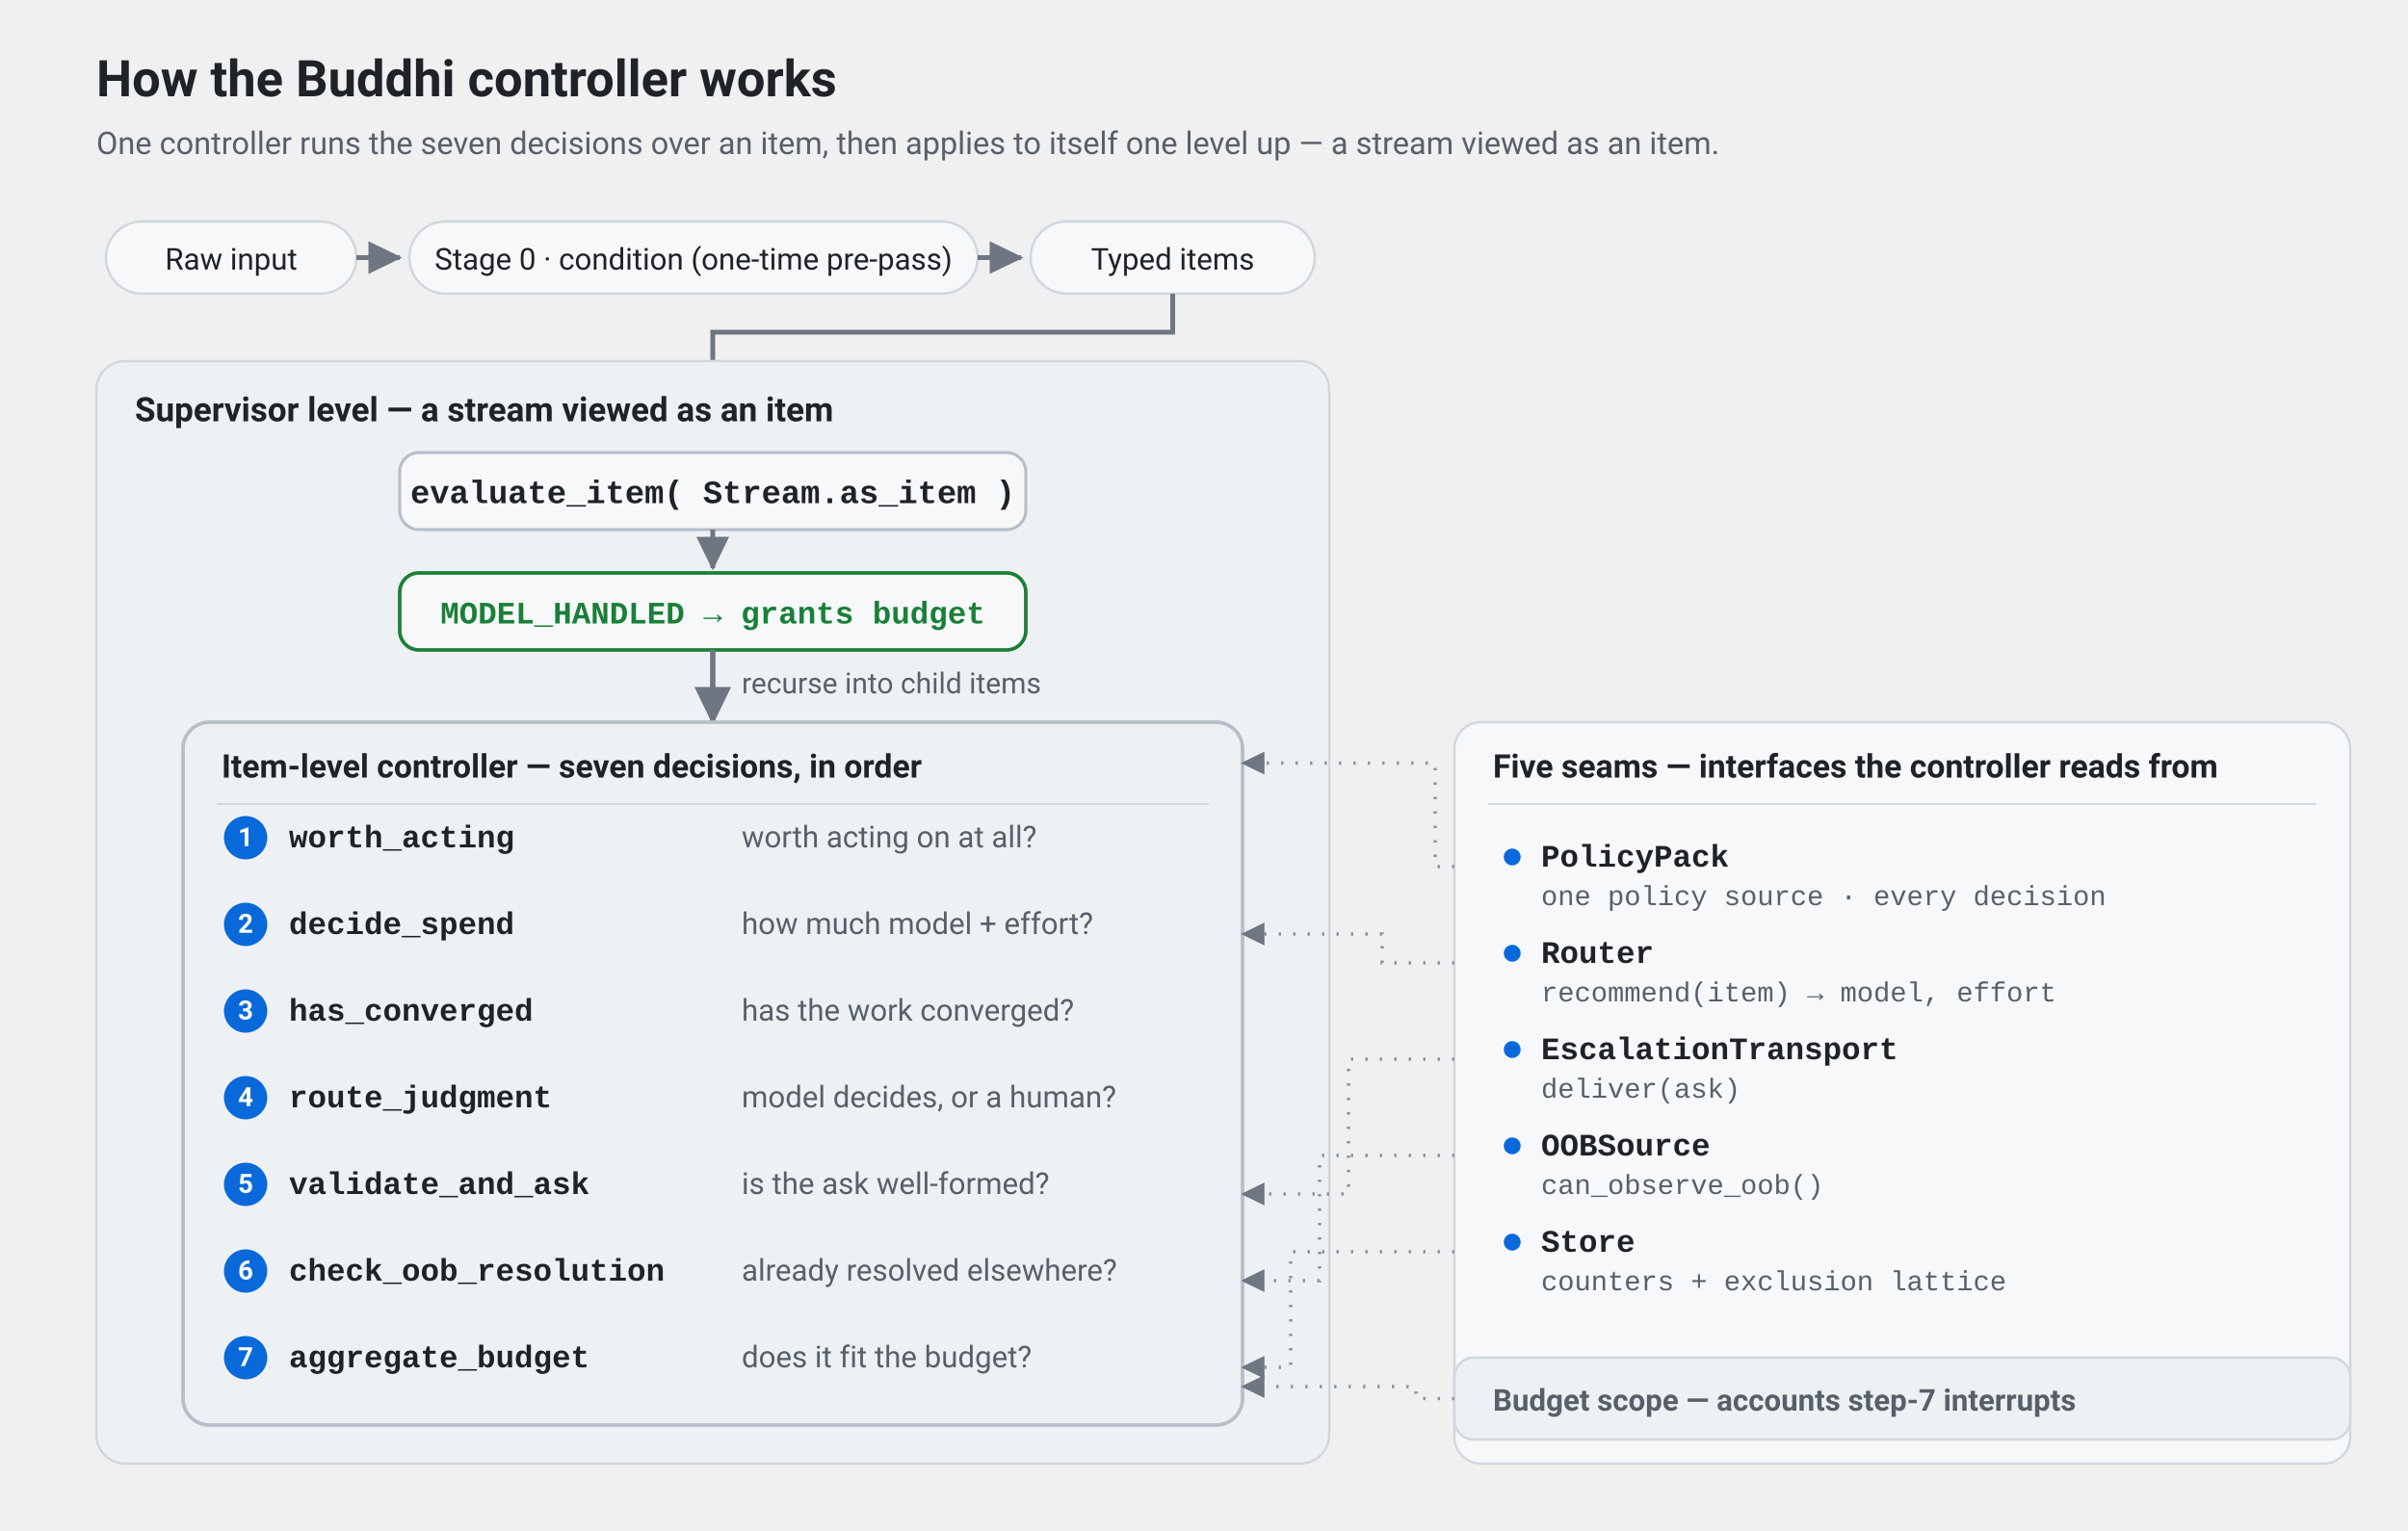
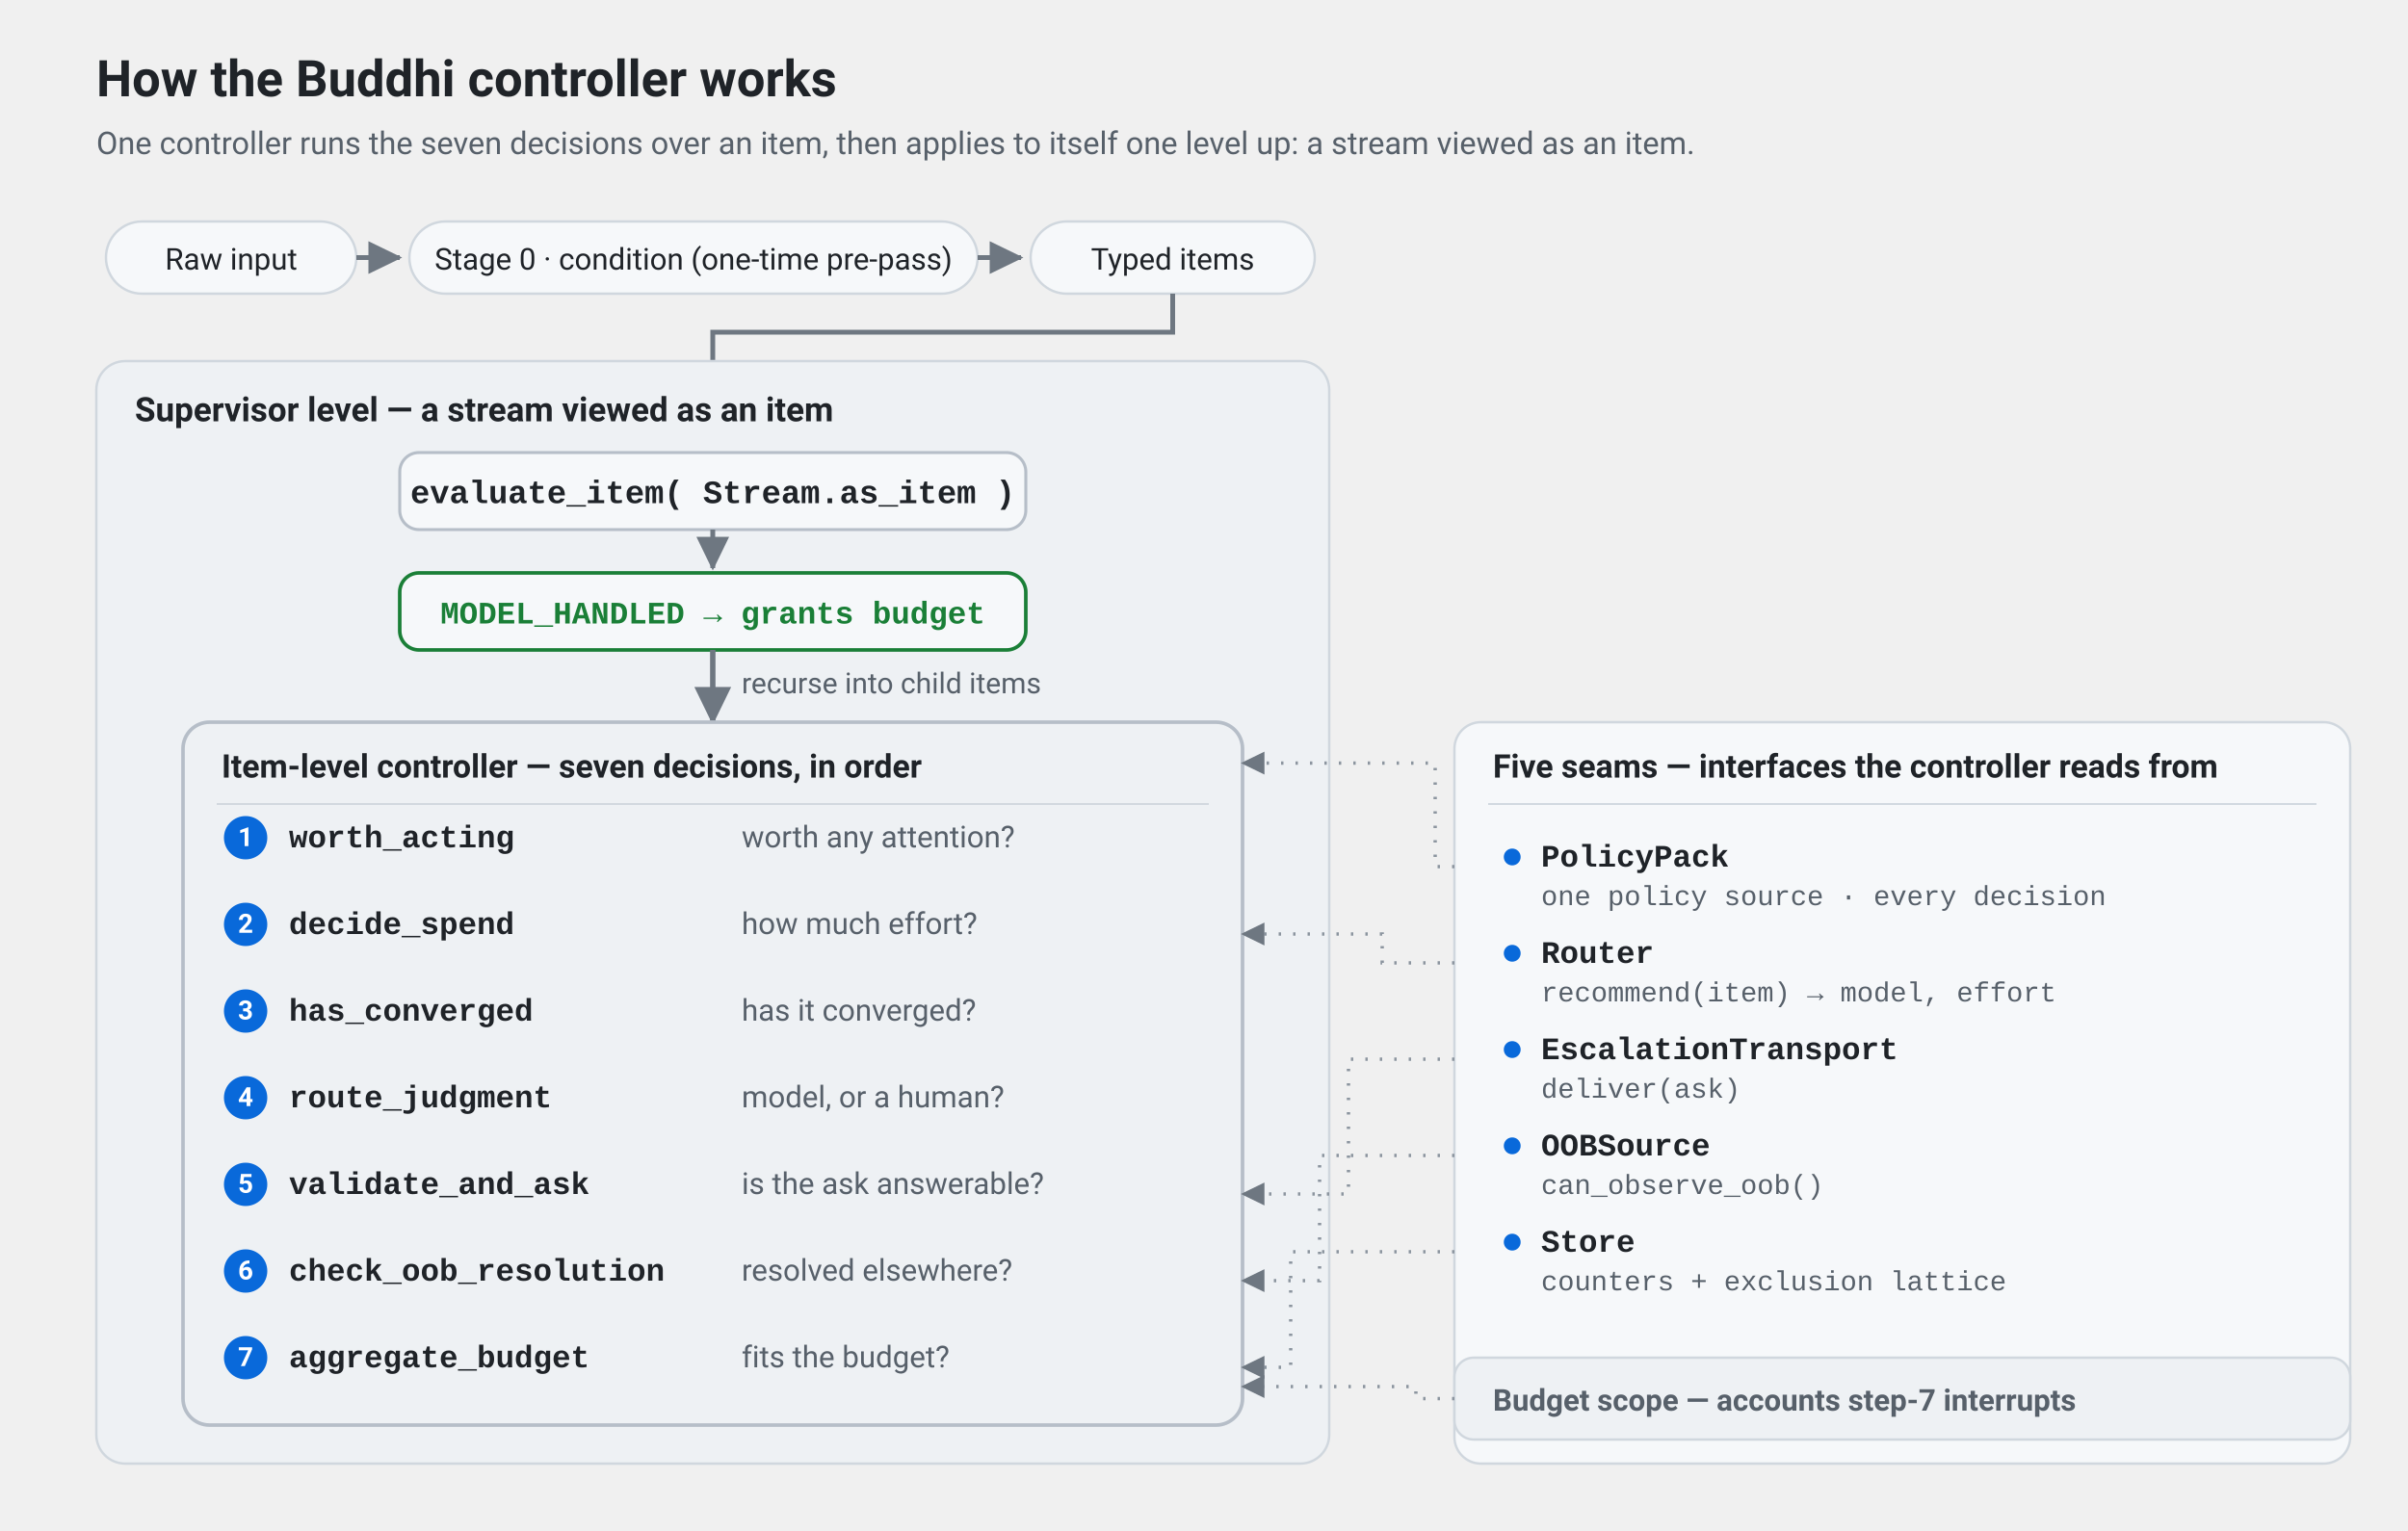
<svg xmlns="http://www.w3.org/2000/svg" viewBox="0 0 1000 636" font-family="-apple-system,Segoe UI,Roboto,Helvetica,Arial,sans-serif">
  <defs>
    <marker id="ar" markerWidth="10" markerHeight="10" refX="6.5" refY="3.4" orient="auto">
      <path d="M0,0 L7,3.4 L0,6.8 Z" fill="#6e7781" />
    </marker>
  </defs>
  <text x="40" y="40" font-size="21" font-weight="700" fill="#1f2328" text-anchor="start" font-family="-apple-system,Segoe UI,Roboto,Helvetica,Arial,sans-serif">How the Buddhi controller works</text>
-   <text x="40" y="64" font-size="13" font-weight="400" fill="#57606a" text-anchor="start" font-family="-apple-system,Segoe UI,Roboto,Helvetica,Arial,sans-serif">One controller runs the seven decisions over an item, then applies to itself one level up — a stream viewed as an item.</text>
+   <text x="40" y="64" font-size="13" font-weight="400" fill="#57606a" text-anchor="start" font-family="-apple-system,Segoe UI,Roboto,Helvetica,Arial,sans-serif">One controller runs the seven decisions over an item, then applies to itself one level up: a stream viewed as an item.</text>
  <rect x="44" y="92" width="104" height="30" rx="15" fill="#f6f8fa" stroke="#d0d7de" stroke-width="1" />
  <text x="96.0" y="112" font-size="12.5" font-weight="400" fill="#1f2328" text-anchor="middle" font-family="-apple-system,Segoe UI,Roboto,Helvetica,Arial,sans-serif">Raw input</text>
  <path d="M148,107 L166,107" fill="none" stroke="#6e7781" stroke-width="2" marker-end="url(#ar)" />
  <rect x="170" y="92" width="236" height="30" rx="15" fill="#f6f8fa" stroke="#d0d7de" stroke-width="1" />
  <text x="288.0" y="112" font-size="12.5" font-weight="400" fill="#1f2328" text-anchor="middle" font-family="-apple-system,Segoe UI,Roboto,Helvetica,Arial,sans-serif">Stage 0 · condition (one-time pre-pass)</text>
  <path d="M406,107 L424,107" fill="none" stroke="#6e7781" stroke-width="2" marker-end="url(#ar)" />
  <rect x="428" y="92" width="118" height="30" rx="15" fill="#f6f8fa" stroke="#d0d7de" stroke-width="1" />
  <text x="487.0" y="112" font-size="12.5" font-weight="400" fill="#1f2328" text-anchor="middle" font-family="-apple-system,Segoe UI,Roboto,Helvetica,Arial,sans-serif">Typed items</text>
  <path d="M487,122 L487,138 L296.0,138 L296.0,188" fill="none" stroke="#6e7781" stroke-width="2" marker-end="url(#ar)" />
  <rect x="40" y="150" width="512" height="458" rx="12" fill="#eef1f4" stroke="#d0d7de" stroke-width="1" />
  <text x="56" y="175" font-size="14" font-weight="700" fill="#1f2328" text-anchor="start" font-family="-apple-system,Segoe UI,Roboto,Helvetica,Arial,sans-serif">Supervisor level — a stream viewed as an item</text>
  <rect x="166.0" y="188" width="260" height="32" rx="8" fill="#f6f8fa" stroke="#b6bec8" stroke-width="1.25" />
  <text x="296.0" y="209" font-size="13.5" font-weight="600" fill="#1f2328" text-anchor="middle" font-family="ui-monospace,SFMono-Regular,Menlo,Consolas,'Liberation Mono',monospace">evaluate_item( Stream.as_item )</text>
  <path d="M296.0,220 L296.0,236" fill="none" stroke="#6e7781" stroke-width="2" marker-end="url(#ar)" />
  <rect x="166.0" y="238" width="260" height="32" rx="8" fill="#f6f8fa" stroke="#1a7f37" stroke-width="1.5" />
  <text x="296.0" y="259" font-size="13" font-weight="700" fill="#1a7f37" text-anchor="middle" font-family="ui-monospace,SFMono-Regular,Menlo,Consolas,'Liberation Mono',monospace">MODEL_HANDLED → grants budget</text>
  <path d="M296.0,270 L296.0,300" fill="none" stroke="#6e7781" stroke-width="2.25" marker-end="url(#ar)" />
  <text x="308.0" y="288" font-size="12" font-weight="400" fill="#57606a" text-anchor="start" font-family="-apple-system,Segoe UI,Roboto,Helvetica,Arial,sans-serif">recurse into child items</text>
  <rect x="76" y="300" width="440" height="292" rx="11" fill="#eef1f4" stroke="#b6bec8" stroke-width="1.5" />
  <text x="92" y="323" font-size="13.5" font-weight="700" fill="#1f2328" text-anchor="start" font-family="-apple-system,Segoe UI,Roboto,Helvetica,Arial,sans-serif">Item-level controller — seven decisions, in order</text>
  <line x1="90" y1="334" x2="502" y2="334" stroke="#d0d7de" stroke-width="0.75" />
  <circle cx="102" cy="348" r="9" fill="#0969da" />
  <text x="102" y="351.5" font-size="11" font-weight="700" fill="#ffffff" text-anchor="middle" font-family="-apple-system,Segoe UI,Roboto,Helvetica,Arial,sans-serif">1</text>
  <text x="120" y="352" font-size="13" font-weight="600" fill="#1f2328" text-anchor="start" font-family="ui-monospace,SFMono-Regular,Menlo,Consolas,'Liberation Mono',monospace">worth_acting</text>
-   <text x="308" y="352" font-size="12.5" font-weight="400" fill="#57606a" text-anchor="start" font-family="-apple-system,Segoe UI,Roboto,Helvetica,Arial,sans-serif">worth acting on at all?</text>
+   <text x="308" y="352" font-size="12.5" font-weight="400" fill="#57606a" text-anchor="start" font-family="-apple-system,Segoe UI,Roboto,Helvetica,Arial,sans-serif">worth any attention?</text>
  <circle cx="102" cy="384" r="9" fill="#0969da" />
  <text x="102" y="387.5" font-size="11" font-weight="700" fill="#ffffff" text-anchor="middle" font-family="-apple-system,Segoe UI,Roboto,Helvetica,Arial,sans-serif">2</text>
  <text x="120" y="388" font-size="13" font-weight="600" fill="#1f2328" text-anchor="start" font-family="ui-monospace,SFMono-Regular,Menlo,Consolas,'Liberation Mono',monospace">decide_spend</text>
-   <text x="308" y="388" font-size="12.5" font-weight="400" fill="#57606a" text-anchor="start" font-family="-apple-system,Segoe UI,Roboto,Helvetica,Arial,sans-serif">how much model + effort?</text>
+   <text x="308" y="388" font-size="12.5" font-weight="400" fill="#57606a" text-anchor="start" font-family="-apple-system,Segoe UI,Roboto,Helvetica,Arial,sans-serif">how much effort?</text>
  <circle cx="102" cy="420" r="9" fill="#0969da" />
  <text x="102" y="423.5" font-size="11" font-weight="700" fill="#ffffff" text-anchor="middle" font-family="-apple-system,Segoe UI,Roboto,Helvetica,Arial,sans-serif">3</text>
  <text x="120" y="424" font-size="13" font-weight="600" fill="#1f2328" text-anchor="start" font-family="ui-monospace,SFMono-Regular,Menlo,Consolas,'Liberation Mono',monospace">has_converged</text>
-   <text x="308" y="424" font-size="12.5" font-weight="400" fill="#57606a" text-anchor="start" font-family="-apple-system,Segoe UI,Roboto,Helvetica,Arial,sans-serif">has the work converged?</text>
+   <text x="308" y="424" font-size="12.5" font-weight="400" fill="#57606a" text-anchor="start" font-family="-apple-system,Segoe UI,Roboto,Helvetica,Arial,sans-serif">has it converged?</text>
  <circle cx="102" cy="456" r="9" fill="#0969da" />
  <text x="102" y="459.5" font-size="11" font-weight="700" fill="#ffffff" text-anchor="middle" font-family="-apple-system,Segoe UI,Roboto,Helvetica,Arial,sans-serif">4</text>
  <text x="120" y="460" font-size="13" font-weight="600" fill="#1f2328" text-anchor="start" font-family="ui-monospace,SFMono-Regular,Menlo,Consolas,'Liberation Mono',monospace">route_judgment</text>
-   <text x="308" y="460" font-size="12.5" font-weight="400" fill="#57606a" text-anchor="start" font-family="-apple-system,Segoe UI,Roboto,Helvetica,Arial,sans-serif">model decides, or a human?</text>
+   <text x="308" y="460" font-size="12.5" font-weight="400" fill="#57606a" text-anchor="start" font-family="-apple-system,Segoe UI,Roboto,Helvetica,Arial,sans-serif">model, or a human?</text>
  <circle cx="102" cy="492" r="9" fill="#0969da" />
  <text x="102" y="495.5" font-size="11" font-weight="700" fill="#ffffff" text-anchor="middle" font-family="-apple-system,Segoe UI,Roboto,Helvetica,Arial,sans-serif">5</text>
  <text x="120" y="496" font-size="13" font-weight="600" fill="#1f2328" text-anchor="start" font-family="ui-monospace,SFMono-Regular,Menlo,Consolas,'Liberation Mono',monospace">validate_and_ask</text>
-   <text x="308" y="496" font-size="12.5" font-weight="400" fill="#57606a" text-anchor="start" font-family="-apple-system,Segoe UI,Roboto,Helvetica,Arial,sans-serif">is the ask well-formed?</text>
+   <text x="308" y="496" font-size="12.5" font-weight="400" fill="#57606a" text-anchor="start" font-family="-apple-system,Segoe UI,Roboto,Helvetica,Arial,sans-serif">is the ask answerable?</text>
  <circle cx="102" cy="528" r="9" fill="#0969da" />
  <text x="102" y="531.5" font-size="11" font-weight="700" fill="#ffffff" text-anchor="middle" font-family="-apple-system,Segoe UI,Roboto,Helvetica,Arial,sans-serif">6</text>
  <text x="120" y="532" font-size="13" font-weight="600" fill="#1f2328" text-anchor="start" font-family="ui-monospace,SFMono-Regular,Menlo,Consolas,'Liberation Mono',monospace">check_oob_resolution</text>
-   <text x="308" y="532" font-size="12.5" font-weight="400" fill="#57606a" text-anchor="start" font-family="-apple-system,Segoe UI,Roboto,Helvetica,Arial,sans-serif">already resolved elsewhere?</text>
+   <text x="308" y="532" font-size="12.5" font-weight="400" fill="#57606a" text-anchor="start" font-family="-apple-system,Segoe UI,Roboto,Helvetica,Arial,sans-serif">resolved elsewhere?</text>
  <circle cx="102" cy="564" r="9" fill="#0969da" />
  <text x="102" y="567.5" font-size="11" font-weight="700" fill="#ffffff" text-anchor="middle" font-family="-apple-system,Segoe UI,Roboto,Helvetica,Arial,sans-serif">7</text>
  <text x="120" y="568" font-size="13" font-weight="600" fill="#1f2328" text-anchor="start" font-family="ui-monospace,SFMono-Regular,Menlo,Consolas,'Liberation Mono',monospace">aggregate_budget</text>
-   <text x="308" y="568" font-size="12.5" font-weight="400" fill="#57606a" text-anchor="start" font-family="-apple-system,Segoe UI,Roboto,Helvetica,Arial,sans-serif">does it fit the budget?</text>
+   <text x="308" y="568" font-size="12.5" font-weight="400" fill="#57606a" text-anchor="start" font-family="-apple-system,Segoe UI,Roboto,Helvetica,Arial,sans-serif">fits the budget?</text>
  <rect x="604" y="300" width="372" height="308" rx="11" fill="#f6f8fa" stroke="#d0d7de" stroke-width="1" />
  <text x="620" y="323" font-size="13.5" font-weight="700" fill="#1f2328" text-anchor="start" font-family="-apple-system,Segoe UI,Roboto,Helvetica,Arial,sans-serif">Five seams — interfaces the controller reads from</text>
  <line x1="618" y1="334" x2="962" y2="334" stroke="#d0d7de" stroke-width="0.75" />
  <circle cx="628" cy="356" r="3.5" fill="#0969da" />
  <text x="640" y="360" font-size="13" font-weight="700" fill="#1f2328" text-anchor="start" font-family="ui-monospace,SFMono-Regular,Menlo,Consolas,'Liberation Mono',monospace">PolicyPack</text>
  <text x="640" y="376" font-size="11.5" font-weight="400" fill="#57606a" text-anchor="start" font-family="ui-monospace,SFMono-Regular,Menlo,Consolas,'Liberation Mono',monospace">one policy source · every decision</text>
  <circle cx="628" cy="396" r="3.5" fill="#0969da" />
  <text x="640" y="400" font-size="13" font-weight="700" fill="#1f2328" text-anchor="start" font-family="ui-monospace,SFMono-Regular,Menlo,Consolas,'Liberation Mono',monospace">Router</text>
  <text x="640" y="416" font-size="11.5" font-weight="400" fill="#57606a" text-anchor="start" font-family="ui-monospace,SFMono-Regular,Menlo,Consolas,'Liberation Mono',monospace">recommend(item) → model, effort</text>
  <circle cx="628" cy="436" r="3.5" fill="#0969da" />
  <text x="640" y="440" font-size="13" font-weight="700" fill="#1f2328" text-anchor="start" font-family="ui-monospace,SFMono-Regular,Menlo,Consolas,'Liberation Mono',monospace">EscalationTransport</text>
  <text x="640" y="456" font-size="11.5" font-weight="400" fill="#57606a" text-anchor="start" font-family="ui-monospace,SFMono-Regular,Menlo,Consolas,'Liberation Mono',monospace">deliver(ask)</text>
  <circle cx="628" cy="476" r="3.5" fill="#0969da" />
  <text x="640" y="480" font-size="13" font-weight="700" fill="#1f2328" text-anchor="start" font-family="ui-monospace,SFMono-Regular,Menlo,Consolas,'Liberation Mono',monospace">OOBSource</text>
  <text x="640" y="496" font-size="11.5" font-weight="400" fill="#57606a" text-anchor="start" font-family="ui-monospace,SFMono-Regular,Menlo,Consolas,'Liberation Mono',monospace">can_observe_oob()</text>
  <circle cx="628" cy="516" r="3.5" fill="#0969da" />
  <text x="640" y="520" font-size="13" font-weight="700" fill="#1f2328" text-anchor="start" font-family="ui-monospace,SFMono-Regular,Menlo,Consolas,'Liberation Mono',monospace">Store</text>
  <text x="640" y="536" font-size="11.5" font-weight="400" fill="#57606a" text-anchor="start" font-family="ui-monospace,SFMono-Regular,Menlo,Consolas,'Liberation Mono',monospace">counters + exclusion lattice</text>
  <rect x="604" y="564" width="372" height="34" rx="8" fill="#eef1f4" stroke="#d0d7de" stroke-width="1" />
  <text x="620" y="586" font-size="12.5" font-weight="600" fill="#57606a" text-anchor="start" font-family="-apple-system,Segoe UI,Roboto,Helvetica,Arial,sans-serif">Budget scope — accounts step-7 interrupts</text>
  <path d="M604,360 L596,360 L596,317 L516,317" fill="none" stroke="#8c959f" stroke-width="1.4" stroke-dasharray="1 5" marker-end="url(#ar)" />
  <path d="M604,400 L574,400 L574,388 L516,388" fill="none" stroke="#8c959f" stroke-width="1.4" stroke-dasharray="1 5" marker-end="url(#ar)" />
  <path d="M604,440 L560,440 L560,496 L516,496" fill="none" stroke="#8c959f" stroke-width="1.4" stroke-dasharray="1 5" marker-end="url(#ar)" />
  <path d="M604,480 L548,480 L548,532 L516,532" fill="none" stroke="#8c959f" stroke-width="1.4" stroke-dasharray="1 5" marker-end="url(#ar)" />
  <path d="M604,520 L536,520 L536,568 L516,568" fill="none" stroke="#8c959f" stroke-width="1.4" stroke-dasharray="1 5" marker-end="url(#ar)" />
  <path d="M604,581 L588,581 L588,576 L516,576" fill="none" stroke="#8c959f" stroke-width="1.4" stroke-dasharray="1 5" marker-end="url(#ar)" />
</svg>
